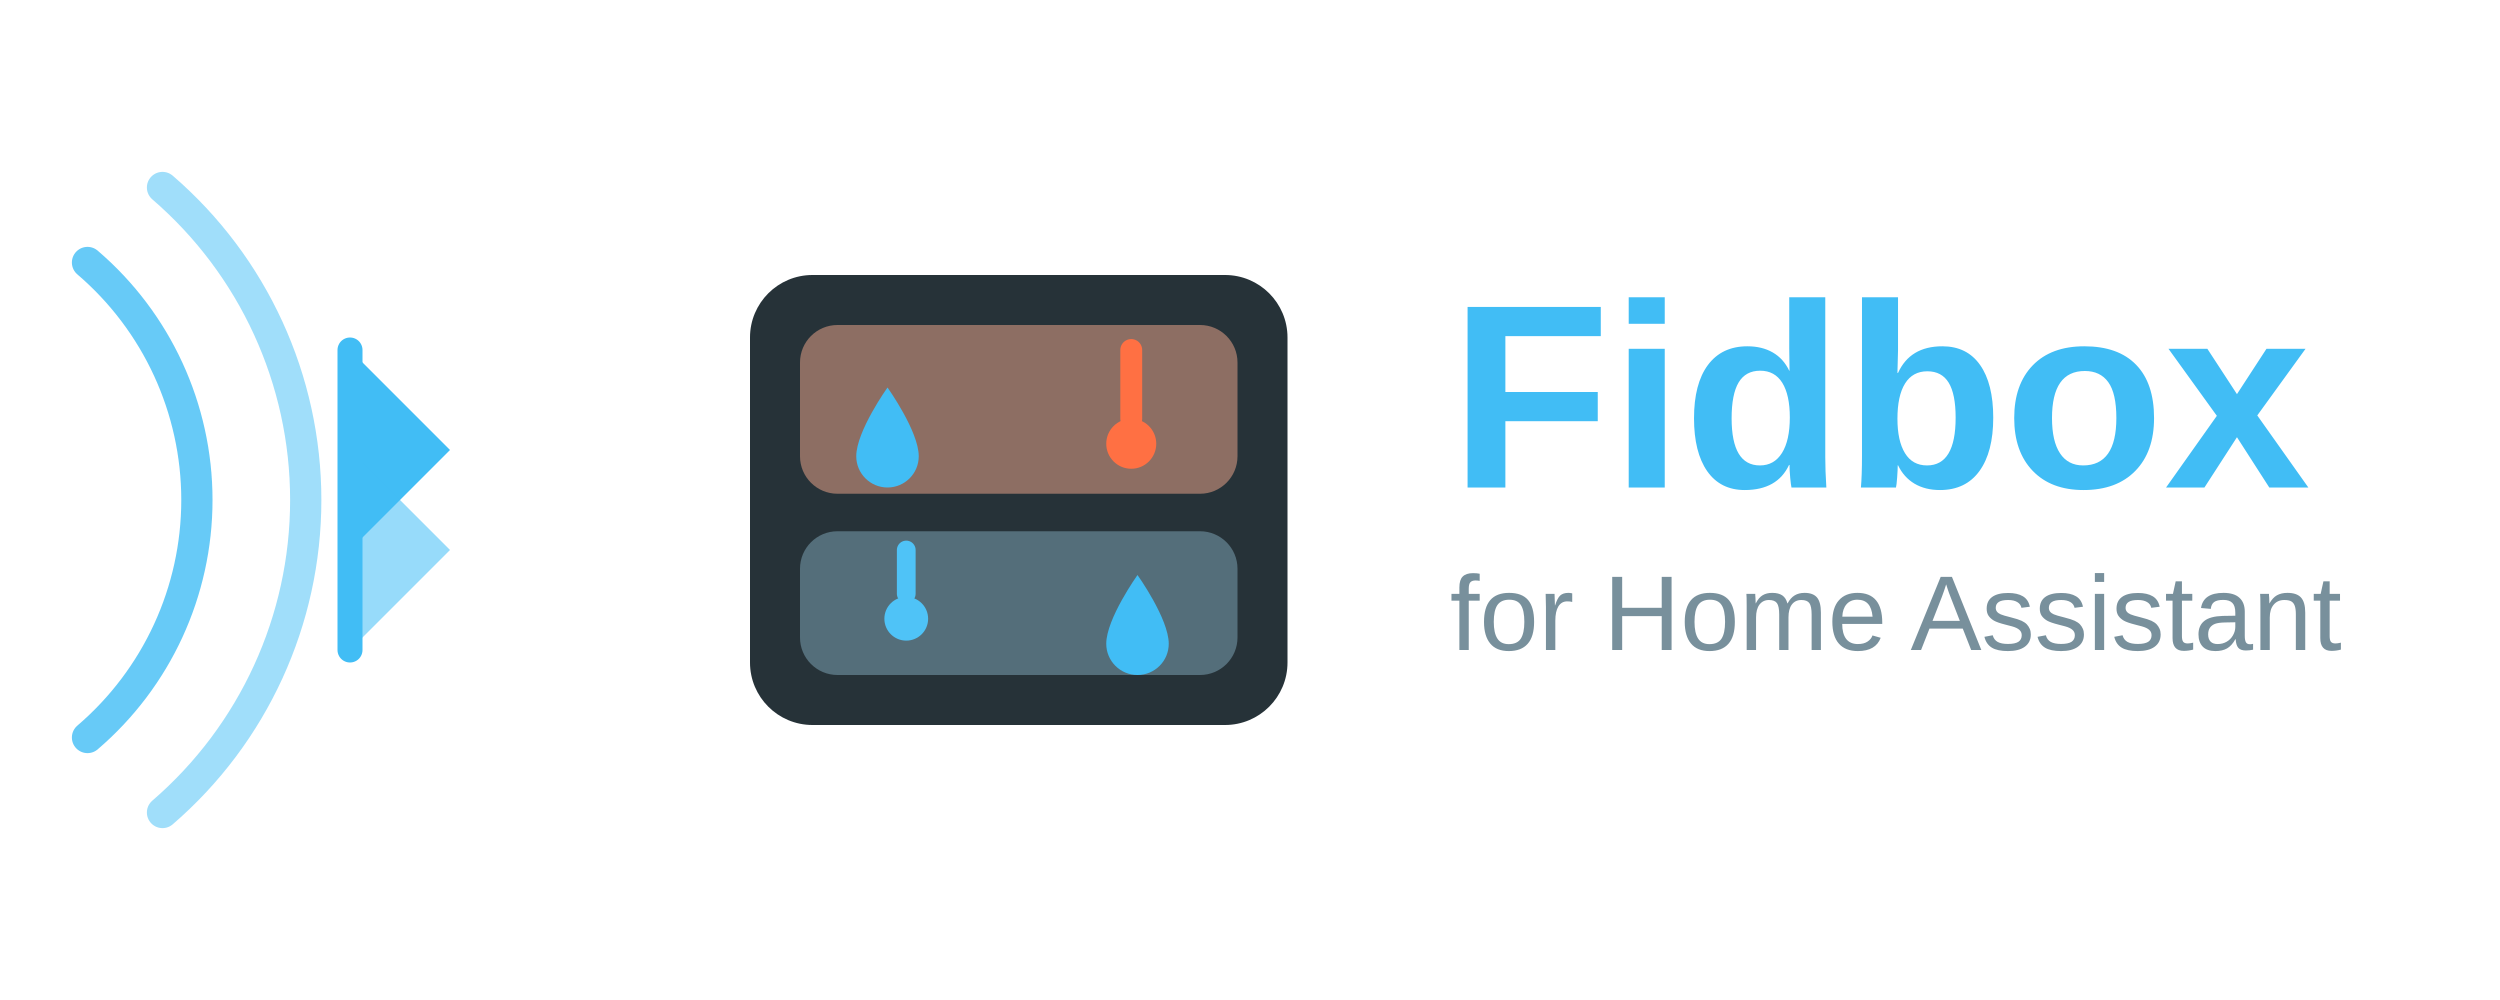
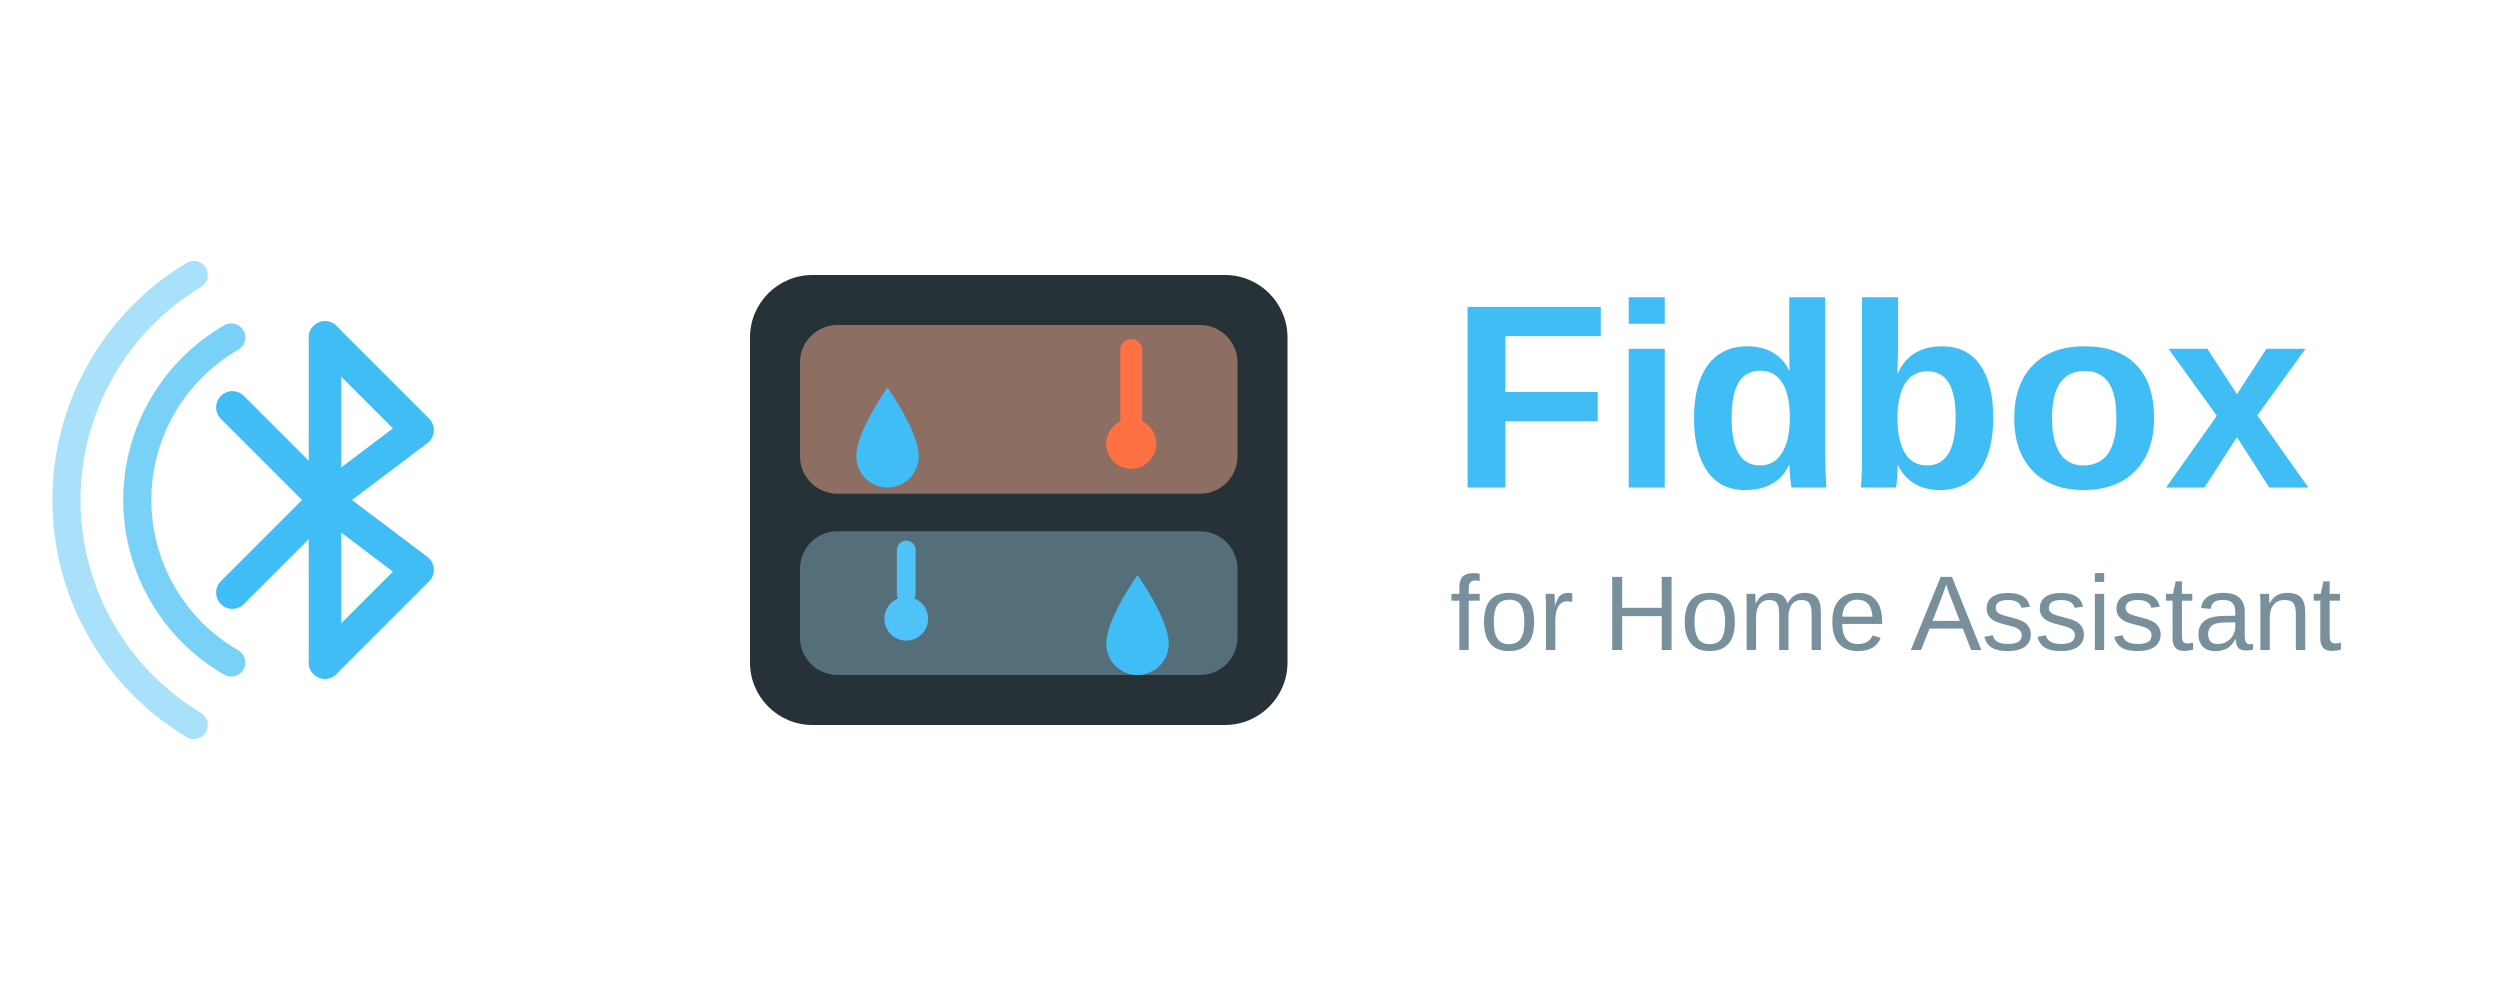
<svg xmlns="http://www.w3.org/2000/svg" width="400" height="160" viewBox="0 0 400 160">
-   <defs>
-     <g id="bt">
-       <path d="M 0 -24 L 16 -8 L 0 8 Z" fill="#41BDF5" />
-       <path d="M 0 24 L 16 8 L 0 -8 Z" fill="#41BDF5" opacity="0.55" />
-       <line x1="0" y1="-24" x2="0" y2="24" stroke="#41BDF5" stroke-width="4" stroke-linecap="round" />
-     </g>
-   </defs>
-   <path d="M 26 30 A 66 66 0 0 1 26 130" fill="none" stroke="#41BDF5" stroke-width="5" stroke-linecap="round" opacity="0.5" />
-   <path d="M 14 42 A 50 50 0 0 1 14 118" fill="none" stroke="#41BDF5" stroke-width="5" stroke-linecap="round" opacity="0.8" />
-   <use href="#bt" x="56" y="80" />
+   <path d="M 31 44 A 42 42 0 0 0 31 116" fill="none" stroke="#41BDF5" stroke-width="4.5" stroke-linecap="round" opacity="0.45" />
+   <path d="M 37 54 A 30 30 0 0 0 37 106" fill="none" stroke="#41BDF5" stroke-width="4.5" stroke-linecap="round" opacity="0.7" />
+   <g transform="translate(52,80) scale(2.6)" fill="none" stroke="#41BDF5" stroke-width="2" stroke-linecap="round" stroke-linejoin="round">
+     <path d="M 0 -10 L 0 10" />
+     <path d="M 0 -10 L 5.7 -4.3 L 0 0" />
+     <path d="M 0 10 L 5.7 4.3 L 0 0" />
+     <path d="M 0 0 L -5.7 -5.7" />
+     <path d="M 0 0 L -5.7 5.7" />
+   </g>
  <g transform="translate(120,44)">
    <rect x="0" y="0" width="86" height="72" rx="10" fill="#263238" />
    <rect x="8" y="8" width="70" height="27" rx="6" fill="#8D6E63" />
    <rect x="8" y="41" width="70" height="23" rx="6" fill="#546E7A" />
    <path d="M 22 18 C 22 18 17 25 17 29 A 5 5 0 0 0 27 29 C 27 25 22 18 22 18 Z" fill="#41BDF5" />
    <path d="M 62 48 C 62 48 57 55 57 59 A 5 5 0 0 0 67 59 C 67 55 62 48 62 48 Z" fill="#41BDF5" />
    <g transform="translate(56,12)">
      <circle cx="5" cy="15" r="4" fill="#FF7043" />
      <path d="M 5 0 L 5 11" stroke="#FF7043" stroke-width="3.5" stroke-linecap="round" />
    </g>
    <g transform="translate(20,44)">
      <circle cx="5" cy="11" r="3.5" fill="#4FC3F7" />
      <path d="M 5 0 L 5 7" stroke="#4FC3F7" stroke-width="3" stroke-linecap="round" />
    </g>
  </g>
  <text x="232" y="78" font-family="'Segoe UI', Arial, sans-serif" font-size="42" font-weight="700" fill="#41BDF5">Fidbox</text>
  <text x="232" y="104" font-family="'Segoe UI', Arial, sans-serif" font-size="17" fill="#78909C">for Home Assistant</text>
</svg>
